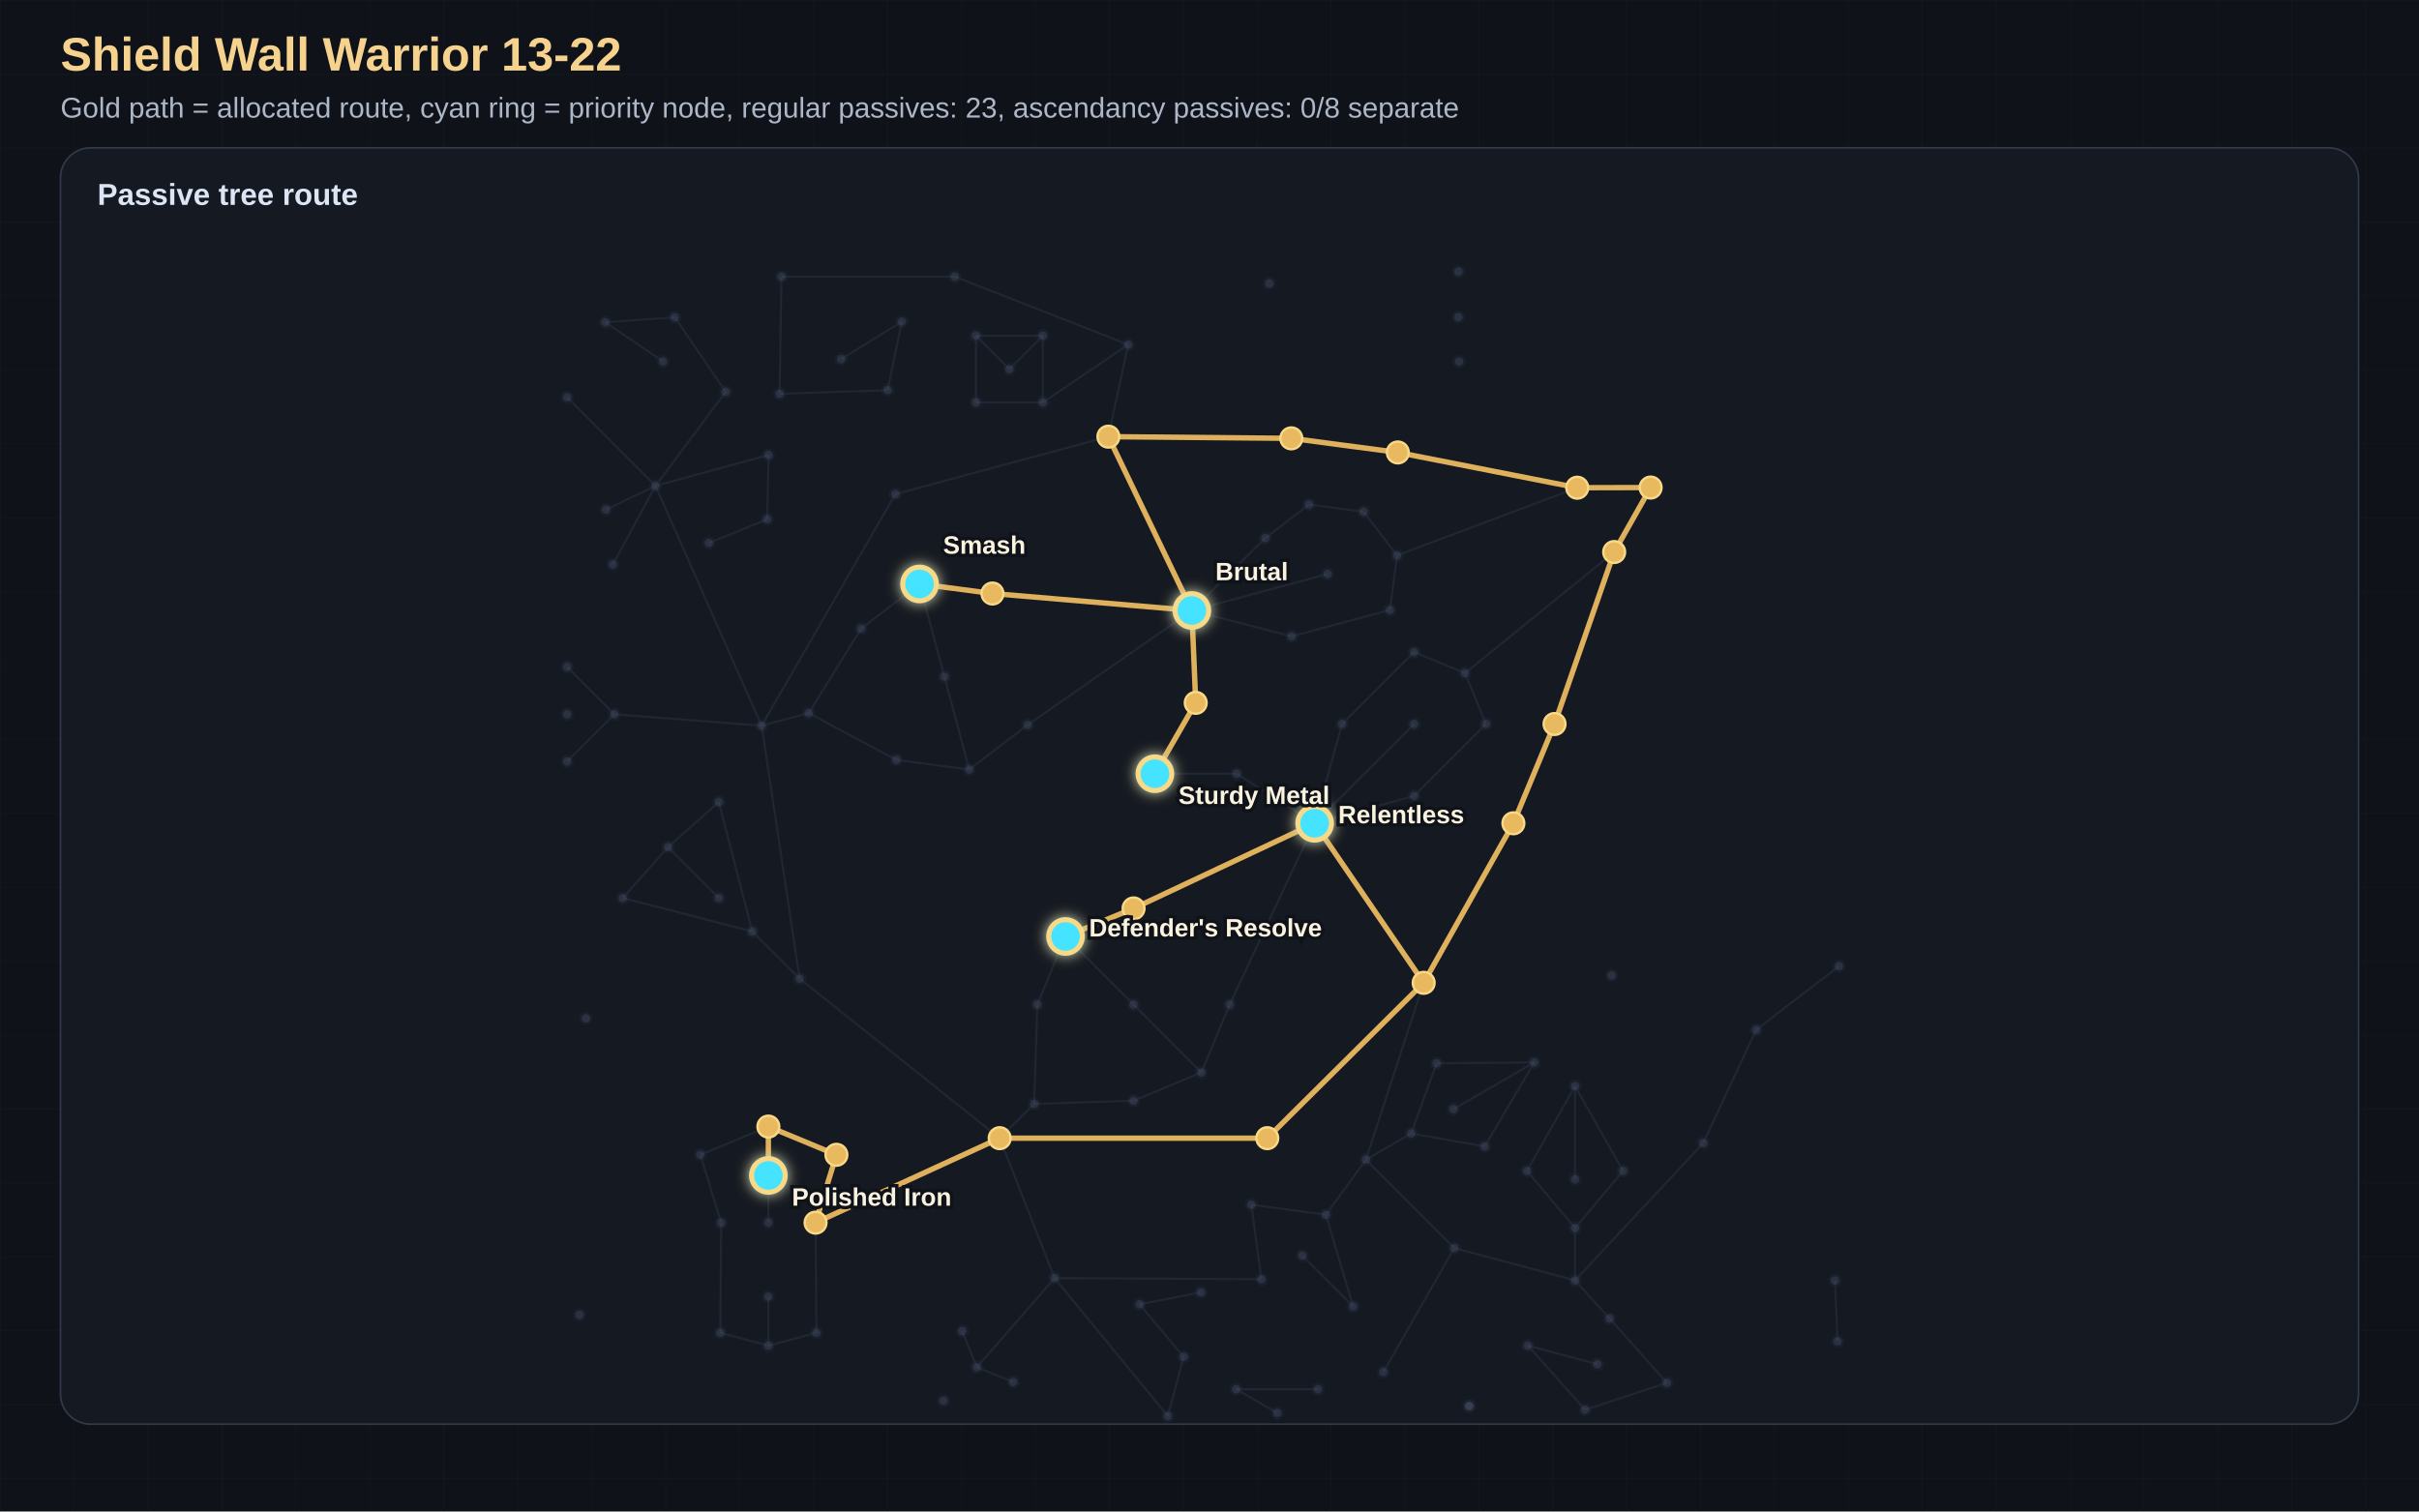
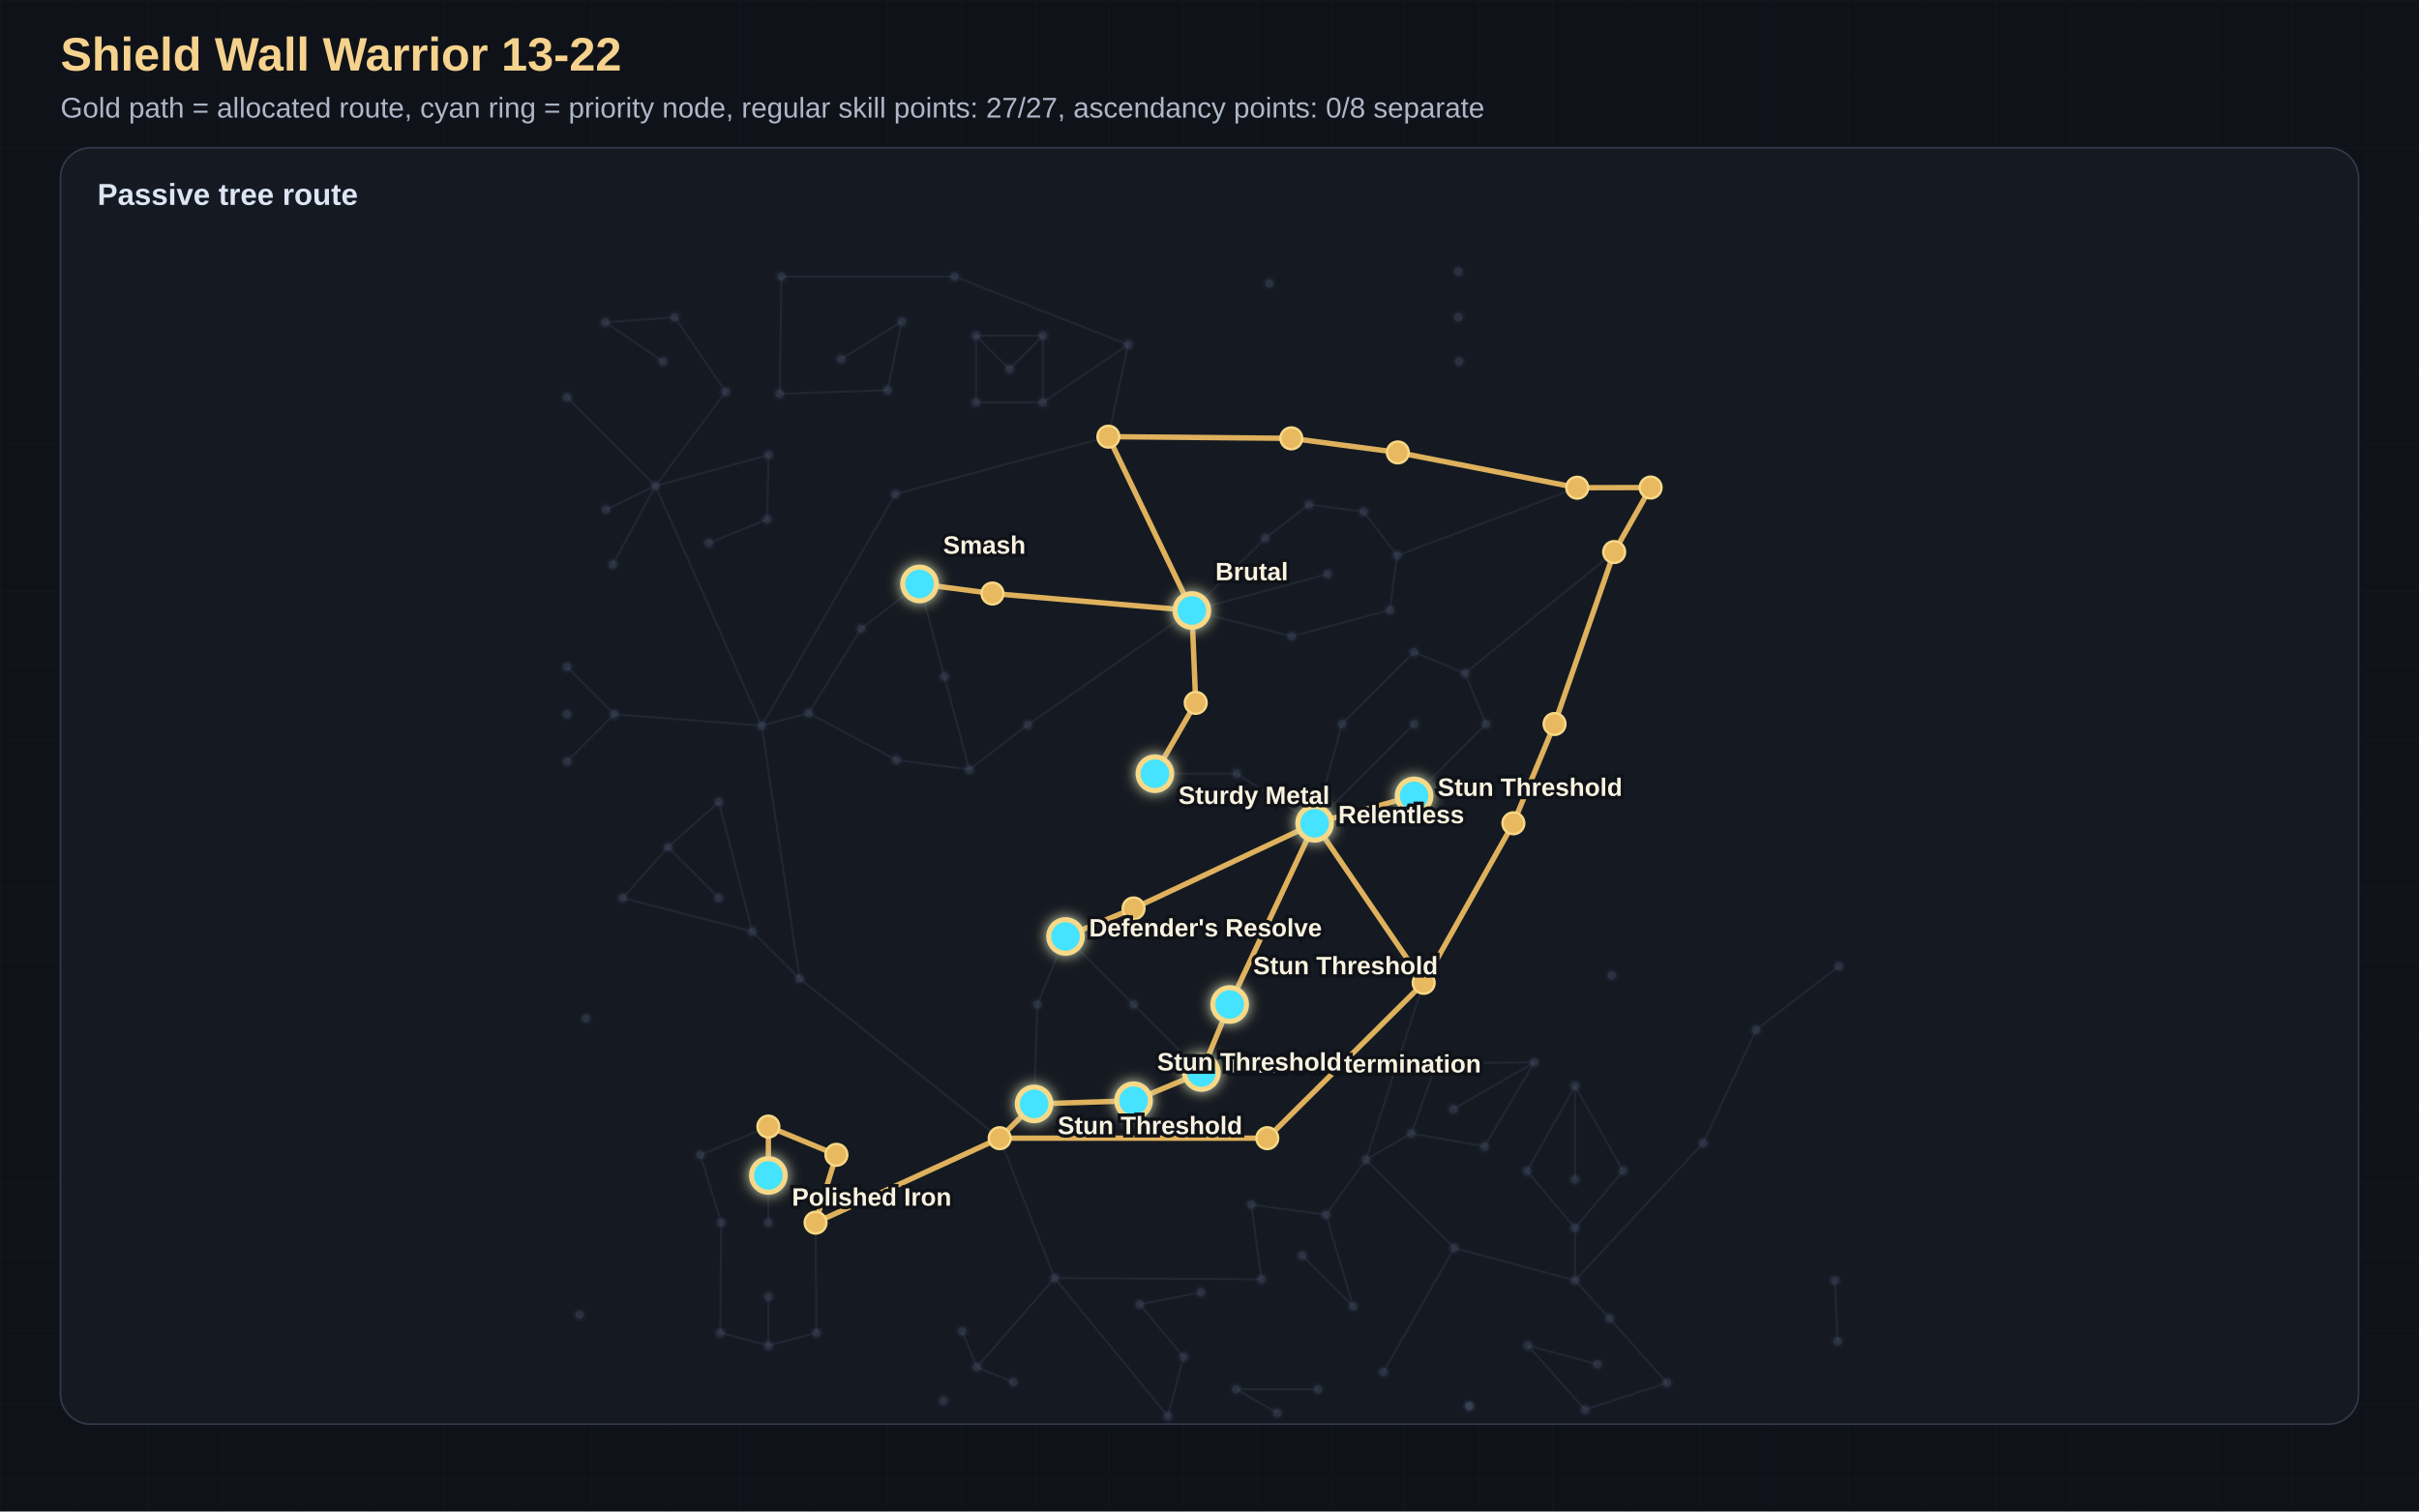
- <svg xmlns="http://www.w3.org/2000/svg" width="1440" height="900" viewBox="0 0 1440 900" role="img" aria-label="Shield Wall Warrior 13-22 selected passive tree nodes">
+ <svg xmlns="http://www.w3.org/2000/svg" width="1440" height="900" viewBox="0 0 1440 900" role="img" aria-label="Shield Wall Warrior 13-22 selected skill tree nodes">
  <defs>
    <pattern id="grid" width="44" height="44" patternUnits="userSpaceOnUse">
      <path d="M 44 0 L 0 0 0 44" fill="none" stroke="#263040" stroke-width="1" />
    </pattern>
    <filter id="glow" x="-80%" y="-80%" width="260%" height="260%">
      <feGaussianBlur stdDeviation="4" result="blur" />
      <feMerge>
        <feMergeNode in="blur" />
        <feMergeNode in="SourceGraphic" />
      </feMerge>
    </filter>
  </defs>
  <rect width="100%" height="100%" fill="#0f1218" />
  <rect x="0" y="0" width="100%" height="100%" fill="url(#grid)" opacity="0.16" />
  <text x="36" y="42" fill="#f5d28d" font-family="Segoe UI, Arial, sans-serif" font-size="28" font-weight="700">Shield Wall Warrior 13-22</text>
-   <text x="36" y="70" fill="#aeb7c8" font-family="Segoe UI, Arial, sans-serif" font-size="17">Gold path = allocated route, cyan ring = priority node, regular passives: 23, ascendancy passives: 0/8 separate</text>
+   <text x="36" y="70" fill="#aeb7c8" font-family="Segoe UI, Arial, sans-serif" font-size="17">Gold path = allocated route, cyan ring = priority node, regular skill points: 27/27, ascendancy points: 0/8 separate</text>
  <g>
    <clipPath id="pane-0">
      <rect x="36" y="140" width="1368" height="708" rx="14" />
    </clipPath>
    <rect x="36" y="88" width="1368" height="760" rx="18" fill="#151a22" stroke="#31394a" />
    <text x="58" y="122" fill="#dbe5f4" font-family="Segoe UI, Arial, sans-serif" font-size="18" font-weight="700">Passive tree route</text>
    <g clip-path="url(#pane-0)">
      <line x1="982.6" y1="290.3" x2="938.9" y2="290.4" stroke="#e9b95f" stroke-width="3.2" opacity="0.95" />
      <line x1="982.6" y1="290.3" x2="960.9" y2="328.7" stroke="#e9b95f" stroke-width="3.2" opacity="0.95" />
      <line x1="938.9" y1="290.4" x2="832.1" y2="269.4" stroke="#e9b95f" stroke-width="3.2" opacity="0.95" />
      <line x1="938.9" y1="290.4" x2="831.7" y2="330.7" stroke="#30394a" stroke-width="1.2" opacity="0.42" />
      <line x1="832.1" y1="269.4" x2="768.7" y2="261.0" stroke="#e9b95f" stroke-width="3.2" opacity="0.95" />
      <line x1="768.7" y1="261.0" x2="659.8" y2="260.0" stroke="#e9b95f" stroke-width="3.2" opacity="0.95" />
      <line x1="659.8" y1="260.0" x2="671.6" y2="205.2" stroke="#30394a" stroke-width="1.2" opacity="0.42" />
      <line x1="659.8" y1="260.0" x2="533.0" y2="294.2" stroke="#30394a" stroke-width="1.2" opacity="0.42" />
      <line x1="659.8" y1="260.0" x2="709.5" y2="363.5" stroke="#e9b95f" stroke-width="3.2" opacity="0.95" />
      <line x1="709.5" y1="363.5" x2="768.9" y2="378.9" stroke="#30394a" stroke-width="1.2" opacity="0.42" />
      <line x1="709.5" y1="363.5" x2="790.3" y2="341.8" stroke="#30394a" stroke-width="1.2" opacity="0.42" />
      <line x1="709.5" y1="363.5" x2="711.8" y2="418.5" stroke="#e9b95f" stroke-width="3.2" opacity="0.95" />
      <line x1="709.5" y1="363.5" x2="611.8" y2="431.6" stroke="#30394a" stroke-width="1.2" opacity="0.42" />
      <line x1="709.5" y1="363.5" x2="590.8" y2="353.4" stroke="#e9b95f" stroke-width="3.2" opacity="0.95" />
      <line x1="709.5" y1="363.5" x2="753.2" y2="320.4" stroke="#30394a" stroke-width="1.2" opacity="0.42" />
      <line x1="960.9" y1="328.7" x2="925.4" y2="431.1" stroke="#e9b95f" stroke-width="3.2" opacity="0.95" />
      <line x1="960.9" y1="328.7" x2="872.1" y2="400.8" stroke="#30394a" stroke-width="1.2" opacity="0.42" />
      <line x1="925.4" y1="431.1" x2="900.9" y2="490.2" stroke="#e9b95f" stroke-width="3.2" opacity="0.95" />
      <line x1="900.9" y1="490.2" x2="847.5" y2="585.2" stroke="#e9b95f" stroke-width="3.2" opacity="0.95" />
      <line x1="847.5" y1="585.2" x2="754.4" y2="677.7" stroke="#e9b95f" stroke-width="3.2" opacity="0.95" />
      <line x1="847.5" y1="585.2" x2="782.6" y2="490.2" stroke="#e9b95f" stroke-width="3.2" opacity="0.95" />
      <line x1="847.5" y1="585.2" x2="813.1" y2="690.5" stroke="#30394a" stroke-width="1.2" opacity="0.42" />
      <line x1="782.6" y1="490.2" x2="798.9" y2="431.1" stroke="#30394a" stroke-width="1.2" opacity="0.42" />
      <line x1="782.6" y1="490.2" x2="674.8" y2="540.9" stroke="#e9b95f" stroke-width="3.2" opacity="0.95" />
      <line x1="782.6" y1="490.2" x2="841.8" y2="431.1" stroke="#30394a" stroke-width="1.2" opacity="0.42" />
-       <line x1="782.6" y1="490.2" x2="732.0" y2="598.1" stroke="#30394a" stroke-width="1.2" opacity="0.42" />
+       <line x1="782.6" y1="490.2" x2="732.0" y2="598.1" stroke="#e9b95f" stroke-width="3.2" opacity="0.95" />
      <line x1="782.6" y1="490.2" x2="736.2" y2="460.7" stroke="#30394a" stroke-width="1.2" opacity="0.42" />
-       <line x1="782.6" y1="490.2" x2="841.8" y2="473.9" stroke="#30394a" stroke-width="1.2" opacity="0.42" />
+       <line x1="782.6" y1="490.2" x2="841.8" y2="473.9" stroke="#e9b95f" stroke-width="3.2" opacity="0.95" />
      <line x1="711.8" y1="418.5" x2="687.5" y2="460.7" stroke="#e9b95f" stroke-width="3.2" opacity="0.95" />
      <line x1="687.5" y1="460.7" x2="736.2" y2="460.7" stroke="#30394a" stroke-width="1.2" opacity="0.42" />
      <line x1="590.8" y1="353.4" x2="547.4" y2="347.7" stroke="#e9b95f" stroke-width="3.2" opacity="0.95" />
      <line x1="547.4" y1="347.7" x2="562.2" y2="402.9" stroke="#30394a" stroke-width="1.2" opacity="0.42" />
      <line x1="547.4" y1="347.7" x2="512.6" y2="374.3" stroke="#30394a" stroke-width="1.2" opacity="0.42" />
      <line x1="674.8" y1="540.9" x2="634.3" y2="557.6" stroke="#e9b95f" stroke-width="3.2" opacity="0.95" />
      <line x1="634.3" y1="557.6" x2="617.5" y2="598.1" stroke="#30394a" stroke-width="1.2" opacity="0.42" />
      <line x1="634.3" y1="557.6" x2="674.8" y2="598.1" stroke="#30394a" stroke-width="1.2" opacity="0.42" />
      <line x1="754.4" y1="677.7" x2="595.1" y2="677.7" stroke="#e9b95f" stroke-width="3.2" opacity="0.95" />
      <line x1="595.1" y1="677.7" x2="485.5" y2="728.0" stroke="#e9b95f" stroke-width="3.2" opacity="0.95" />
      <line x1="595.1" y1="677.7" x2="476.0" y2="582.7" stroke="#30394a" stroke-width="1.2" opacity="0.42" />
-       <line x1="595.1" y1="677.7" x2="615.6" y2="657.3" stroke="#30394a" stroke-width="1.2" opacity="0.42" />
+       <line x1="595.1" y1="677.7" x2="615.6" y2="657.3" stroke="#e9b95f" stroke-width="3.2" opacity="0.95" />
      <line x1="595.1" y1="677.7" x2="627.8" y2="761.0" stroke="#30394a" stroke-width="1.2" opacity="0.42" />
      <line x1="485.5" y1="728.0" x2="497.9" y2="687.6" stroke="#e9b95f" stroke-width="3.2" opacity="0.95" />
      <line x1="485.5" y1="728.0" x2="486.0" y2="793.6" stroke="#30394a" stroke-width="1.2" opacity="0.42" />
      <line x1="497.9" y1="687.6" x2="457.4" y2="670.8" stroke="#e9b95f" stroke-width="3.2" opacity="0.95" />
      <line x1="457.4" y1="670.8" x2="416.9" y2="687.6" stroke="#30394a" stroke-width="1.2" opacity="0.42" />
      <line x1="457.4" y1="670.8" x2="457.4" y2="699.9" stroke="#e9b95f" stroke-width="3.2" opacity="0.95" />
      <line x1="457.4" y1="699.9" x2="457.4" y2="728.0" stroke="#30394a" stroke-width="1.2" opacity="0.42" />
+       <line x1="732.0" y1="598.1" x2="715.2" y2="638.6" stroke="#e9b95f" stroke-width="3.2" opacity="0.95" />
+       <line x1="715.2" y1="638.6" x2="674.8" y2="655.4" stroke="#e9b95f" stroke-width="3.2" opacity="0.95" />
+       <line x1="715.2" y1="638.6" x2="674.8" y2="598.1" stroke="#30394a" stroke-width="1.2" opacity="0.42" />
+       <line x1="615.6" y1="657.3" x2="617.5" y2="598.1" stroke="#30394a" stroke-width="1.2" opacity="0.42" />
+       <line x1="615.6" y1="657.3" x2="674.8" y2="655.4" stroke="#e9b95f" stroke-width="3.2" opacity="0.95" />
+       <line x1="841.8" y1="473.9" x2="884.6" y2="431.1" stroke="#30394a" stroke-width="1.2" opacity="0.42" />
      <line x1="872.1" y1="400.8" x2="884.6" y2="431.1" stroke="#30394a" stroke-width="1.2" opacity="0.42" />
      <line x1="872.1" y1="400.8" x2="841.8" y2="388.3" stroke="#30394a" stroke-width="1.2" opacity="0.42" />
      <line x1="429.3" y1="728.0" x2="416.9" y2="687.6" stroke="#30394a" stroke-width="1.2" opacity="0.42" />
      <line x1="429.3" y1="728.0" x2="428.8" y2="793.6" stroke="#30394a" stroke-width="1.2" opacity="0.42" />
      <line x1="841.8" y1="388.3" x2="798.9" y2="431.1" stroke="#30394a" stroke-width="1.2" opacity="0.42" />
      <line x1="581.5" y1="814.1" x2="603.1" y2="822.9" stroke="#30394a" stroke-width="1.2" opacity="0.42" />
      <line x1="581.5" y1="814.1" x2="627.8" y2="761.0" stroke="#30394a" stroke-width="1.2" opacity="0.42" />
      <line x1="581.5" y1="814.1" x2="572.8" y2="792.6" stroke="#30394a" stroke-width="1.2" opacity="0.42" />
      <line x1="750.9" y1="761.7" x2="744.9" y2="717.3" stroke="#30394a" stroke-width="1.2" opacity="0.42" />
      <line x1="750.9" y1="761.7" x2="627.8" y2="761.0" stroke="#30394a" stroke-width="1.2" opacity="0.42" />
      <line x1="671.6" y1="205.2" x2="568.3" y2="164.7" stroke="#30394a" stroke-width="1.2" opacity="0.42" />
      <line x1="671.6" y1="205.2" x2="620.8" y2="239.6" stroke="#30394a" stroke-width="1.2" opacity="0.42" />
      <line x1="768.9" y1="378.9" x2="827.4" y2="363.2" stroke="#30394a" stroke-width="1.2" opacity="0.42" />
      <line x1="360.8" y1="303.4" x2="390.2" y2="289.3" stroke="#30394a" stroke-width="1.2" opacity="0.42" />
      <line x1="456.7" y1="309.2" x2="422.0" y2="323.3" stroke="#30394a" stroke-width="1.2" opacity="0.42" />
      <line x1="456.7" y1="309.2" x2="457.5" y2="270.9" stroke="#30394a" stroke-width="1.2" opacity="0.42" />
      <line x1="695.2" y1="843.2" x2="627.8" y2="761.0" stroke="#30394a" stroke-width="1.2" opacity="0.42" />
      <line x1="695.2" y1="843.2" x2="704.6" y2="807.9" stroke="#30394a" stroke-width="1.2" opacity="0.42" />
      <line x1="735.9" y1="827.2" x2="760.3" y2="841.3" stroke="#30394a" stroke-width="1.2" opacity="0.42" />
      <line x1="735.9" y1="827.2" x2="784.6" y2="827.2" stroke="#30394a" stroke-width="1.2" opacity="0.42" />
      <line x1="364.8" y1="336.1" x2="390.2" y2="289.3" stroke="#30394a" stroke-width="1.2" opacity="0.42" />
      <line x1="813.1" y1="690.5" x2="865.7" y2="743.1" stroke="#30394a" stroke-width="1.2" opacity="0.42" />
      <line x1="813.1" y1="690.5" x2="840.1" y2="674.9" stroke="#30394a" stroke-width="1.2" opacity="0.42" />
      <line x1="813.1" y1="690.5" x2="789.3" y2="723.3" stroke="#30394a" stroke-width="1.2" opacity="0.42" />
      <line x1="476.0" y1="582.7" x2="453.4" y2="432.1" stroke="#30394a" stroke-width="1.2" opacity="0.42" />
      <line x1="476.0" y1="582.7" x2="447.8" y2="554.6" stroke="#30394a" stroke-width="1.2" opacity="0.42" />
      <line x1="457.4" y1="772.1" x2="457.4" y2="801.2" stroke="#30394a" stroke-width="1.2" opacity="0.42" />
      <line x1="913.3" y1="632.6" x2="855.2" y2="633.1" stroke="#30394a" stroke-width="1.2" opacity="0.42" />
      <line x1="913.3" y1="632.6" x2="883.8" y2="682.6" stroke="#30394a" stroke-width="1.2" opacity="0.42" />
      <line x1="913.3" y1="632.6" x2="865.2" y2="660.4" stroke="#30394a" stroke-width="1.2" opacity="0.42" />
      <line x1="337.6" y1="236.6" x2="390.2" y2="289.3" stroke="#30394a" stroke-width="1.2" opacity="0.42" />
-       <line x1="732.0" y1="598.1" x2="715.2" y2="638.6" stroke="#30394a" stroke-width="1.2" opacity="0.42" />
      <line x1="512.6" y1="374.3" x2="481.4" y2="424.6" stroke="#30394a" stroke-width="1.2" opacity="0.42" />
      <line x1="855.2" y1="633.1" x2="840.1" y2="674.9" stroke="#30394a" stroke-width="1.2" opacity="0.42" />
      <line x1="533.6" y1="452.5" x2="481.4" y2="424.6" stroke="#30394a" stroke-width="1.2" opacity="0.42" />
      <line x1="533.6" y1="452.5" x2="577.0" y2="458.2" stroke="#30394a" stroke-width="1.2" opacity="0.42" />
      <line x1="428.8" y1="793.6" x2="457.4" y2="801.2" stroke="#30394a" stroke-width="1.2" opacity="0.42" />
      <line x1="533.0" y1="294.2" x2="453.4" y2="432.1" stroke="#30394a" stroke-width="1.2" opacity="0.42" />
      <line x1="937.6" y1="731.2" x2="909.0" y2="697.2" stroke="#30394a" stroke-width="1.2" opacity="0.42" />
      <line x1="937.6" y1="731.2" x2="966.2" y2="697.2" stroke="#30394a" stroke-width="1.2" opacity="0.42" />
      <line x1="937.6" y1="731.2" x2="937.6" y2="762.4" stroke="#30394a" stroke-width="1.2" opacity="0.42" />
      <line x1="865.7" y1="743.1" x2="937.6" y2="762.4" stroke="#30394a" stroke-width="1.2" opacity="0.42" />
      <line x1="865.7" y1="743.1" x2="823.5" y2="816.9" stroke="#30394a" stroke-width="1.2" opacity="0.42" />
      <line x1="457.5" y1="270.9" x2="390.2" y2="289.3" stroke="#30394a" stroke-width="1.2" opacity="0.42" />
      <line x1="500.7" y1="213.9" x2="536.8" y2="191.5" stroke="#30394a" stroke-width="1.2" opacity="0.42" />
      <line x1="937.6" y1="702.2" x2="937.6" y2="646.7" stroke="#30394a" stroke-width="1.2" opacity="0.42" />
      <line x1="453.4" y1="432.1" x2="390.2" y2="289.3" stroke="#30394a" stroke-width="1.2" opacity="0.42" />
      <line x1="453.4" y1="432.1" x2="365.7" y2="425.3" stroke="#30394a" stroke-width="1.2" opacity="0.42" />
      <line x1="453.4" y1="432.1" x2="481.4" y2="424.6" stroke="#30394a" stroke-width="1.2" opacity="0.42" />
      <line x1="883.8" y1="682.6" x2="840.1" y2="674.9" stroke="#30394a" stroke-width="1.2" opacity="0.42" />
      <line x1="1013.9" y1="680.6" x2="937.6" y2="762.4" stroke="#30394a" stroke-width="1.2" opacity="0.42" />
      <line x1="1013.9" y1="680.6" x2="1045.4" y2="613.2" stroke="#30394a" stroke-width="1.2" opacity="0.42" />
      <line x1="958.2" y1="785.1" x2="992.3" y2="823.4" stroke="#30394a" stroke-width="1.2" opacity="0.42" />
      <line x1="958.2" y1="785.1" x2="937.6" y2="762.4" stroke="#30394a" stroke-width="1.2" opacity="0.42" />
      <line x1="678.4" y1="776.6" x2="714.9" y2="769.5" stroke="#30394a" stroke-width="1.2" opacity="0.42" />
      <line x1="678.4" y1="776.6" x2="704.6" y2="807.9" stroke="#30394a" stroke-width="1.2" opacity="0.42" />
      <line x1="370.7" y1="534.7" x2="397.7" y2="504.4" stroke="#30394a" stroke-width="1.2" opacity="0.42" />
      <line x1="370.7" y1="534.7" x2="447.8" y2="554.6" stroke="#30394a" stroke-width="1.2" opacity="0.42" />
      <line x1="562.2" y1="402.9" x2="577.0" y2="458.2" stroke="#30394a" stroke-width="1.2" opacity="0.42" />
      <line x1="432.0" y1="233.3" x2="401.7" y2="188.9" stroke="#30394a" stroke-width="1.2" opacity="0.42" />
      <line x1="432.0" y1="233.3" x2="390.2" y2="289.3" stroke="#30394a" stroke-width="1.2" opacity="0.42" />
      <line x1="427.9" y1="477.5" x2="447.8" y2="554.6" stroke="#30394a" stroke-width="1.2" opacity="0.42" />
      <line x1="427.9" y1="477.5" x2="397.7" y2="504.4" stroke="#30394a" stroke-width="1.2" opacity="0.42" />
      <line x1="581.0" y1="199.9" x2="620.8" y2="199.9" stroke="#30394a" stroke-width="1.2" opacity="0.42" />
      <line x1="581.0" y1="199.9" x2="600.9" y2="219.8" stroke="#30394a" stroke-width="1.2" opacity="0.42" />
      <line x1="581.0" y1="199.9" x2="581.0" y2="239.6" stroke="#30394a" stroke-width="1.2" opacity="0.42" />
      <line x1="811.7" y1="304.7" x2="779.2" y2="300.4" stroke="#30394a" stroke-width="1.2" opacity="0.42" />
      <line x1="811.7" y1="304.7" x2="831.7" y2="330.7" stroke="#30394a" stroke-width="1.2" opacity="0.42" />
      <line x1="775.2" y1="747.6" x2="805.5" y2="777.9" stroke="#30394a" stroke-width="1.2" opacity="0.42" />
      <line x1="397.7" y1="504.4" x2="427.9" y2="534.7" stroke="#30394a" stroke-width="1.2" opacity="0.42" />
      <line x1="568.3" y1="164.7" x2="465.2" y2="164.7" stroke="#30394a" stroke-width="1.2" opacity="0.42" />
      <line x1="536.8" y1="191.5" x2="528.4" y2="232.3" stroke="#30394a" stroke-width="1.2" opacity="0.42" />
      <line x1="401.7" y1="188.9" x2="360.3" y2="191.9" stroke="#30394a" stroke-width="1.2" opacity="0.42" />
      <line x1="943.6" y1="839.4" x2="909.5" y2="801.2" stroke="#30394a" stroke-width="1.2" opacity="0.42" />
      <line x1="943.6" y1="839.4" x2="992.3" y2="823.4" stroke="#30394a" stroke-width="1.2" opacity="0.42" />
-       <line x1="884.6" y1="431.1" x2="841.8" y2="473.9" stroke="#30394a" stroke-width="1.2" opacity="0.42" />
      <line x1="528.4" y1="232.3" x2="464.1" y2="234.5" stroke="#30394a" stroke-width="1.2" opacity="0.42" />
      <line x1="581.0" y1="239.6" x2="620.8" y2="239.6" stroke="#30394a" stroke-width="1.2" opacity="0.42" />
      <line x1="909.0" y1="697.2" x2="937.6" y2="646.7" stroke="#30394a" stroke-width="1.2" opacity="0.42" />
-       <line x1="617.5" y1="598.1" x2="615.6" y2="657.3" stroke="#30394a" stroke-width="1.2" opacity="0.42" />
      <line x1="827.4" y1="363.2" x2="831.7" y2="330.7" stroke="#30394a" stroke-width="1.2" opacity="0.42" />
      <line x1="620.8" y1="199.9" x2="620.8" y2="239.6" stroke="#30394a" stroke-width="1.2" opacity="0.42" />
      <line x1="620.8" y1="199.9" x2="600.9" y2="219.8" stroke="#30394a" stroke-width="1.2" opacity="0.42" />
      <line x1="486.0" y1="793.6" x2="457.4" y2="801.2" stroke="#30394a" stroke-width="1.2" opacity="0.42" />
      <line x1="1094.7" y1="575.3" x2="1045.4" y2="613.2" stroke="#30394a" stroke-width="1.2" opacity="0.42" />
      <line x1="360.3" y1="191.9" x2="394.7" y2="215.2" stroke="#30394a" stroke-width="1.2" opacity="0.42" />
      <line x1="753.2" y1="320.4" x2="779.2" y2="300.4" stroke="#30394a" stroke-width="1.2" opacity="0.42" />
      <line x1="1092.3" y1="762.4" x2="1093.9" y2="798.6" stroke="#30394a" stroke-width="1.2" opacity="0.42" />
      <line x1="337.6" y1="397.1" x2="365.7" y2="425.3" stroke="#30394a" stroke-width="1.2" opacity="0.42" />
      <line x1="937.6" y1="646.7" x2="966.2" y2="697.2" stroke="#30394a" stroke-width="1.2" opacity="0.42" />
      <line x1="805.5" y1="777.9" x2="789.3" y2="723.3" stroke="#30394a" stroke-width="1.2" opacity="0.42" />
      <line x1="465.2" y1="164.7" x2="464.1" y2="234.5" stroke="#30394a" stroke-width="1.2" opacity="0.42" />
-       <line x1="674.8" y1="598.1" x2="715.2" y2="638.6" stroke="#30394a" stroke-width="1.2" opacity="0.42" />
      <line x1="365.7" y1="425.3" x2="337.6" y2="453.4" stroke="#30394a" stroke-width="1.2" opacity="0.42" />
      <line x1="744.9" y1="717.3" x2="789.3" y2="723.3" stroke="#30394a" stroke-width="1.2" opacity="0.42" />
-       <line x1="615.6" y1="657.3" x2="674.8" y2="655.4" stroke="#30394a" stroke-width="1.2" opacity="0.42" />
      <line x1="611.8" y1="431.6" x2="577.0" y2="458.2" stroke="#30394a" stroke-width="1.2" opacity="0.42" />
      <line x1="909.5" y1="801.2" x2="950.9" y2="812.3" stroke="#30394a" stroke-width="1.2" opacity="0.42" />
      <line x1="874.6" y1="837.2" x2="874.6" y2="837.2" stroke="#30394a" stroke-width="1.2" opacity="0.42" />
-       <line x1="715.2" y1="638.6" x2="674.8" y2="655.4" stroke="#30394a" stroke-width="1.2" opacity="0.42" />
      <circle cx="982.6" cy="290.3" r="6.5" fill="#e9b95f" stroke="#f8d987" stroke-width="1.4" opacity="1" />
      <circle cx="938.9" cy="290.4" r="6.5" fill="#e9b95f" stroke="#f8d987" stroke-width="1.4" opacity="1" />
      <circle cx="832.1" cy="269.4" r="6.5" fill="#e9b95f" stroke="#f8d987" stroke-width="1.4" opacity="1" />
      <circle cx="768.7" cy="261.0" r="6.5" fill="#e9b95f" stroke="#f8d987" stroke-width="1.4" opacity="1" />
      <circle cx="659.8" cy="260.0" r="6.5" fill="#e9b95f" stroke="#f8d987" stroke-width="1.4" opacity="1" />
      <circle cx="709.5" cy="363.5" r="10" fill="#45e3ff" stroke="#f8d987" stroke-width="3" opacity="1" filter="url(#glow)" />
      <circle cx="960.9" cy="328.7" r="6.5" fill="#e9b95f" stroke="#f8d987" stroke-width="1.4" opacity="1" />
      <circle cx="925.4" cy="431.1" r="6.5" fill="#e9b95f" stroke="#f8d987" stroke-width="1.4" opacity="1" />
      <circle cx="900.9" cy="490.2" r="6.5" fill="#e9b95f" stroke="#f8d987" stroke-width="1.4" opacity="1" />
      <circle cx="847.5" cy="585.2" r="6.5" fill="#e9b95f" stroke="#f8d987" stroke-width="1.4" opacity="1" />
      <circle cx="782.6" cy="490.2" r="10" fill="#45e3ff" stroke="#f8d987" stroke-width="3" opacity="1" filter="url(#glow)" />
      <circle cx="711.8" cy="418.5" r="6.5" fill="#e9b95f" stroke="#f8d987" stroke-width="1.4" opacity="1" />
      <circle cx="687.5" cy="460.7" r="10" fill="#45e3ff" stroke="#f8d987" stroke-width="3" opacity="1" filter="url(#glow)" />
      <circle cx="590.8" cy="353.4" r="6.5" fill="#e9b95f" stroke="#f8d987" stroke-width="1.4" opacity="1" />
      <circle cx="547.4" cy="347.7" r="10" fill="#45e3ff" stroke="#f8d987" stroke-width="3" opacity="1" filter="url(#glow)" />
      <circle cx="674.8" cy="540.9" r="6.5" fill="#e9b95f" stroke="#f8d987" stroke-width="1.4" opacity="1" />
      <circle cx="634.3" cy="557.6" r="10" fill="#45e3ff" stroke="#f8d987" stroke-width="3" opacity="1" filter="url(#glow)" />
      <circle cx="754.4" cy="677.7" r="6.5" fill="#e9b95f" stroke="#f8d987" stroke-width="1.4" opacity="1" />
      <circle cx="595.1" cy="677.7" r="6.5" fill="#e9b95f" stroke="#f8d987" stroke-width="1.4" opacity="1" />
      <circle cx="485.5" cy="728.0" r="6.5" fill="#e9b95f" stroke="#f8d987" stroke-width="1.4" opacity="1" />
      <circle cx="497.9" cy="687.6" r="6.5" fill="#e9b95f" stroke="#f8d987" stroke-width="1.4" opacity="1" />
      <circle cx="457.4" cy="670.8" r="6.5" fill="#e9b95f" stroke="#f8d987" stroke-width="1.4" opacity="1" />
      <circle cx="457.4" cy="699.9" r="10" fill="#45e3ff" stroke="#f8d987" stroke-width="3" opacity="1" filter="url(#glow)" />
+       <circle cx="732.0" cy="598.1" r="10" fill="#45e3ff" stroke="#f8d987" stroke-width="3" opacity="1" filter="url(#glow)" />
+       <circle cx="715.2" cy="638.6" r="10" fill="#45e3ff" stroke="#f8d987" stroke-width="3" opacity="1" filter="url(#glow)" />
+       <circle cx="615.6" cy="657.3" r="10" fill="#45e3ff" stroke="#f8d987" stroke-width="3" opacity="1" filter="url(#glow)" />
+       <circle cx="674.8" cy="655.4" r="10" fill="#45e3ff" stroke="#f8d987" stroke-width="3" opacity="1" filter="url(#glow)" />
+       <circle cx="841.8" cy="473.9" r="10" fill="#45e3ff" stroke="#f8d987" stroke-width="3" opacity="1" filter="url(#glow)" />
      <circle cx="345.0" cy="782.9" r="3.2" fill="#485269" stroke="#202838" stroke-width="1.4" opacity="0.42" />
      <circle cx="872.1" cy="400.8" r="3.2" fill="#485269" stroke="#202838" stroke-width="1.4" opacity="0.42" />
      <circle cx="429.3" cy="728.0" r="3.2" fill="#485269" stroke="#202838" stroke-width="1.4" opacity="0.42" />
      <circle cx="841.8" cy="388.3" r="3.2" fill="#485269" stroke="#202838" stroke-width="1.4" opacity="0.42" />
      <circle cx="581.5" cy="814.1" r="3.2" fill="#485269" stroke="#202838" stroke-width="1.4" opacity="0.42" />
      <circle cx="750.9" cy="761.7" r="3.2" fill="#485269" stroke="#202838" stroke-width="1.4" opacity="0.42" />
      <circle cx="671.6" cy="205.2" r="3.2" fill="#485269" stroke="#202838" stroke-width="1.4" opacity="0.42" />
      <circle cx="768.9" cy="378.9" r="3.2" fill="#485269" stroke="#202838" stroke-width="1.4" opacity="0.42" />
      <circle cx="360.8" cy="303.4" r="3.2" fill="#485269" stroke="#202838" stroke-width="1.4" opacity="0.42" />
      <circle cx="456.7" cy="309.2" r="3.2" fill="#485269" stroke="#202838" stroke-width="1.4" opacity="0.42" />
      <circle cx="348.8" cy="606.4" r="3.2" fill="#485269" stroke="#202838" stroke-width="1.4" opacity="0.42" />
      <circle cx="695.2" cy="843.2" r="3.2" fill="#485269" stroke="#202838" stroke-width="1.4" opacity="0.42" />
      <circle cx="790.3" cy="341.8" r="3.2" fill="#485269" stroke="#202838" stroke-width="1.4" opacity="0.42" />
      <circle cx="735.9" cy="827.2" r="3.2" fill="#485269" stroke="#202838" stroke-width="1.4" opacity="0.42" />
      <circle cx="364.8" cy="336.1" r="3.2" fill="#485269" stroke="#202838" stroke-width="1.4" opacity="0.42" />
      <circle cx="813.1" cy="690.5" r="3.2" fill="#485269" stroke="#202838" stroke-width="1.4" opacity="0.42" />
      <circle cx="476.0" cy="582.7" r="3.2" fill="#485269" stroke="#202838" stroke-width="1.4" opacity="0.42" />
      <circle cx="457.4" cy="772.1" r="3.2" fill="#485269" stroke="#202838" stroke-width="1.4" opacity="0.42" />
      <circle cx="913.3" cy="632.6" r="3.2" fill="#485269" stroke="#202838" stroke-width="1.4" opacity="0.42" />
      <circle cx="337.6" cy="236.6" r="3.2" fill="#485269" stroke="#202838" stroke-width="1.4" opacity="0.42" />
-       <circle cx="732.0" cy="598.1" r="3.2" fill="#485269" stroke="#202838" stroke-width="1.4" opacity="0.42" />
      <circle cx="512.6" cy="374.3" r="3.2" fill="#485269" stroke="#202838" stroke-width="1.4" opacity="0.42" />
      <circle cx="855.2" cy="633.1" r="3.2" fill="#485269" stroke="#202838" stroke-width="1.4" opacity="0.42" />
      <circle cx="533.6" cy="452.5" r="3.2" fill="#485269" stroke="#202838" stroke-width="1.4" opacity="0.42" />
      <circle cx="428.8" cy="793.6" r="3.2" fill="#485269" stroke="#202838" stroke-width="1.4" opacity="0.42" />
      <circle cx="533.0" cy="294.2" r="3.2" fill="#485269" stroke="#202838" stroke-width="1.4" opacity="0.42" />
      <circle cx="868.2" cy="161.7" r="3.2" fill="#485269" stroke="#202838" stroke-width="1.4" opacity="0.42" />
      <circle cx="937.6" cy="731.2" r="3.2" fill="#485269" stroke="#202838" stroke-width="1.4" opacity="0.42" />
      <circle cx="865.7" cy="743.1" r="3.2" fill="#485269" stroke="#202838" stroke-width="1.4" opacity="0.42" />
      <circle cx="868.2" cy="188.9" r="3.2" fill="#485269" stroke="#202838" stroke-width="1.4" opacity="0.42" />
      <circle cx="457.5" cy="270.9" r="3.2" fill="#485269" stroke="#202838" stroke-width="1.4" opacity="0.42" />
      <circle cx="500.7" cy="213.9" r="3.2" fill="#485269" stroke="#202838" stroke-width="1.4" opacity="0.42" />
      <circle cx="937.6" cy="702.2" r="3.2" fill="#485269" stroke="#202838" stroke-width="1.4" opacity="0.42" />
      <circle cx="453.4" cy="432.1" r="3.2" fill="#485269" stroke="#202838" stroke-width="1.4" opacity="0.42" />
      <circle cx="883.8" cy="682.6" r="3.2" fill="#485269" stroke="#202838" stroke-width="1.4" opacity="0.42" />
      <circle cx="736.2" cy="460.7" r="3.2" fill="#485269" stroke="#202838" stroke-width="1.4" opacity="0.42" />
      <circle cx="1013.9" cy="680.6" r="3.2" fill="#485269" stroke="#202838" stroke-width="1.4" opacity="0.42" />
      <circle cx="958.2" cy="785.1" r="3.2" fill="#485269" stroke="#202838" stroke-width="1.4" opacity="0.42" />
      <circle cx="678.4" cy="776.6" r="3.2" fill="#485269" stroke="#202838" stroke-width="1.4" opacity="0.42" />
      <circle cx="370.7" cy="534.7" r="3.2" fill="#485269" stroke="#202838" stroke-width="1.4" opacity="0.42" />
      <circle cx="562.2" cy="402.9" r="3.2" fill="#485269" stroke="#202838" stroke-width="1.4" opacity="0.42" />
      <circle cx="432.0" cy="233.3" r="3.2" fill="#485269" stroke="#202838" stroke-width="1.4" opacity="0.42" />
      <circle cx="427.9" cy="477.5" r="3.2" fill="#485269" stroke="#202838" stroke-width="1.4" opacity="0.42" />
      <circle cx="581.0" cy="199.9" r="3.2" fill="#485269" stroke="#202838" stroke-width="1.4" opacity="0.42" />
      <circle cx="811.7" cy="304.7" r="3.2" fill="#485269" stroke="#202838" stroke-width="1.4" opacity="0.42" />
      <circle cx="775.2" cy="747.6" r="3.2" fill="#485269" stroke="#202838" stroke-width="1.4" opacity="0.42" />
      <circle cx="397.7" cy="504.4" r="3.2" fill="#485269" stroke="#202838" stroke-width="1.4" opacity="0.42" />
      <circle cx="865.2" cy="660.4" r="3.2" fill="#485269" stroke="#202838" stroke-width="1.4" opacity="0.42" />
      <circle cx="561.7" cy="834.0" r="3.2" fill="#485269" stroke="#202838" stroke-width="1.4" opacity="0.42" />
      <circle cx="568.3" cy="164.7" r="3.2" fill="#485269" stroke="#202838" stroke-width="1.4" opacity="0.42" />
      <circle cx="536.8" cy="191.5" r="3.2" fill="#485269" stroke="#202838" stroke-width="1.4" opacity="0.42" />
      <circle cx="401.7" cy="188.9" r="3.2" fill="#485269" stroke="#202838" stroke-width="1.4" opacity="0.42" />
      <circle cx="447.8" cy="554.6" r="3.2" fill="#485269" stroke="#202838" stroke-width="1.4" opacity="0.42" />
      <circle cx="943.6" cy="839.4" r="3.2" fill="#485269" stroke="#202838" stroke-width="1.4" opacity="0.42" />
      <circle cx="884.6" cy="431.1" r="3.2" fill="#485269" stroke="#202838" stroke-width="1.4" opacity="0.42" />
      <circle cx="528.4" cy="232.3" r="3.2" fill="#485269" stroke="#202838" stroke-width="1.4" opacity="0.42" />
      <circle cx="755.6" cy="168.8" r="3.2" fill="#485269" stroke="#202838" stroke-width="1.4" opacity="0.42" />
      <circle cx="603.1" cy="822.9" r="3.2" fill="#485269" stroke="#202838" stroke-width="1.4" opacity="0.42" />
      <circle cx="581.0" cy="239.6" r="3.2" fill="#485269" stroke="#202838" stroke-width="1.4" opacity="0.42" />
      <circle cx="909.0" cy="697.2" r="3.2" fill="#485269" stroke="#202838" stroke-width="1.4" opacity="0.42" />
      <circle cx="422.0" cy="323.3" r="3.2" fill="#485269" stroke="#202838" stroke-width="1.4" opacity="0.42" />
      <circle cx="617.5" cy="598.1" r="3.2" fill="#485269" stroke="#202838" stroke-width="1.4" opacity="0.42" />
      <circle cx="827.4" cy="363.2" r="3.2" fill="#485269" stroke="#202838" stroke-width="1.4" opacity="0.42" />
      <circle cx="620.8" cy="199.9" r="3.2" fill="#485269" stroke="#202838" stroke-width="1.4" opacity="0.42" />
      <circle cx="704.6" cy="807.9" r="3.2" fill="#485269" stroke="#202838" stroke-width="1.4" opacity="0.42" />
      <circle cx="486.0" cy="793.6" r="3.2" fill="#485269" stroke="#202838" stroke-width="1.4" opacity="0.42" />
      <circle cx="1094.7" cy="575.3" r="3.2" fill="#485269" stroke="#202838" stroke-width="1.4" opacity="0.42" />
      <circle cx="337.6" cy="425.3" r="3.2" fill="#485269" stroke="#202838" stroke-width="1.4" opacity="0.42" />
      <circle cx="360.3" cy="191.9" r="3.2" fill="#485269" stroke="#202838" stroke-width="1.4" opacity="0.42" />
      <circle cx="753.2" cy="320.4" r="3.2" fill="#485269" stroke="#202838" stroke-width="1.4" opacity="0.42" />
      <circle cx="1092.3" cy="762.4" r="3.2" fill="#485269" stroke="#202838" stroke-width="1.4" opacity="0.42" />
      <circle cx="1093.9" cy="798.6" r="3.2" fill="#485269" stroke="#202838" stroke-width="1.4" opacity="0.42" />
      <circle cx="760.3" cy="841.3" r="3.2" fill="#485269" stroke="#202838" stroke-width="1.4" opacity="0.42" />
      <circle cx="714.9" cy="769.5" r="3.2" fill="#485269" stroke="#202838" stroke-width="1.4" opacity="0.42" />
      <circle cx="337.6" cy="397.1" r="3.2" fill="#485269" stroke="#202838" stroke-width="1.4" opacity="0.42" />
      <circle cx="840.1" cy="674.9" r="3.2" fill="#485269" stroke="#202838" stroke-width="1.4" opacity="0.42" />
      <circle cx="937.6" cy="762.4" r="3.2" fill="#485269" stroke="#202838" stroke-width="1.4" opacity="0.42" />
      <circle cx="457.4" cy="801.2" r="3.2" fill="#485269" stroke="#202838" stroke-width="1.4" opacity="0.42" />
      <circle cx="831.7" cy="330.7" r="3.2" fill="#485269" stroke="#202838" stroke-width="1.4" opacity="0.42" />
      <circle cx="937.6" cy="646.7" r="3.2" fill="#485269" stroke="#202838" stroke-width="1.4" opacity="0.42" />
      <circle cx="805.5" cy="777.9" r="3.2" fill="#485269" stroke="#202838" stroke-width="1.4" opacity="0.42" />
      <circle cx="465.2" cy="164.7" r="3.2" fill="#485269" stroke="#202838" stroke-width="1.4" opacity="0.42" />
      <circle cx="992.3" cy="823.4" r="3.2" fill="#485269" stroke="#202838" stroke-width="1.4" opacity="0.42" />
      <circle cx="674.8" cy="598.1" r="3.2" fill="#485269" stroke="#202838" stroke-width="1.4" opacity="0.42" />
      <circle cx="572.8" cy="792.6" r="3.2" fill="#485269" stroke="#202838" stroke-width="1.4" opacity="0.42" />
      <circle cx="620.8" cy="239.6" r="3.2" fill="#485269" stroke="#202838" stroke-width="1.4" opacity="0.42" />
      <circle cx="365.7" cy="425.3" r="3.2" fill="#485269" stroke="#202838" stroke-width="1.4" opacity="0.42" />
      <circle cx="627.8" cy="761.0" r="3.2" fill="#485269" stroke="#202838" stroke-width="1.4" opacity="0.42" />
      <circle cx="457.4" cy="728.0" r="3.2" fill="#485269" stroke="#202838" stroke-width="1.4" opacity="0.42" />
      <circle cx="744.9" cy="717.3" r="3.2" fill="#485269" stroke="#202838" stroke-width="1.4" opacity="0.42" />
      <circle cx="600.9" cy="219.8" r="3.2" fill="#485269" stroke="#202838" stroke-width="1.4" opacity="0.42" />
-       <circle cx="615.6" cy="657.3" r="3.2" fill="#485269" stroke="#202838" stroke-width="1.4" opacity="0.42" />
      <circle cx="390.2" cy="289.3" r="3.2" fill="#485269" stroke="#202838" stroke-width="1.4" opacity="0.42" />
      <circle cx="611.8" cy="431.6" r="3.2" fill="#485269" stroke="#202838" stroke-width="1.4" opacity="0.42" />
      <circle cx="823.5" cy="816.9" r="3.2" fill="#485269" stroke="#202838" stroke-width="1.4" opacity="0.42" />
      <circle cx="909.5" cy="801.2" r="3.2" fill="#485269" stroke="#202838" stroke-width="1.4" opacity="0.42" />
      <circle cx="416.9" cy="687.6" r="3.2" fill="#485269" stroke="#202838" stroke-width="1.4" opacity="0.42" />
      <circle cx="784.6" cy="827.2" r="3.2" fill="#485269" stroke="#202838" stroke-width="1.4" opacity="0.42" />
      <circle cx="779.2" cy="300.4" r="3.2" fill="#485269" stroke="#202838" stroke-width="1.4" opacity="0.42" />
      <circle cx="789.3" cy="723.3" r="3.2" fill="#485269" stroke="#202838" stroke-width="1.4" opacity="0.42" />
      <circle cx="394.7" cy="215.2" r="3.2" fill="#485269" stroke="#202838" stroke-width="1.4" opacity="0.42" />
      <circle cx="874.6" cy="837.2" r="3.2" fill="#485269" stroke="#202838" stroke-width="1.4" opacity="0.42" />
      <circle cx="337.6" cy="453.4" r="3.2" fill="#485269" stroke="#202838" stroke-width="1.4" opacity="0.42" />
      <circle cx="959.4" cy="580.8" r="3.2" fill="#485269" stroke="#202838" stroke-width="1.4" opacity="0.42" />
      <circle cx="950.9" cy="812.3" r="3.2" fill="#485269" stroke="#202838" stroke-width="1.4" opacity="0.42" />
      <circle cx="874.6" cy="837.2" r="3.2" fill="#485269" stroke="#202838" stroke-width="1.4" opacity="0.42" />
      <circle cx="464.1" cy="234.5" r="3.2" fill="#485269" stroke="#202838" stroke-width="1.4" opacity="0.42" />
      <circle cx="577.0" cy="458.2" r="3.2" fill="#485269" stroke="#202838" stroke-width="1.4" opacity="0.42" />
      <circle cx="1045.4" cy="613.2" r="3.2" fill="#485269" stroke="#202838" stroke-width="1.4" opacity="0.42" />
      <circle cx="798.9" cy="431.1" r="3.2" fill="#485269" stroke="#202838" stroke-width="1.4" opacity="0.42" />
      <circle cx="868.6" cy="215.3" r="3.2" fill="#485269" stroke="#202838" stroke-width="1.4" opacity="0.42" />
      <circle cx="427.9" cy="534.7" r="3.2" fill="#485269" stroke="#202838" stroke-width="1.4" opacity="0.42" />
      <circle cx="966.2" cy="697.2" r="3.2" fill="#485269" stroke="#202838" stroke-width="1.4" opacity="0.42" />
-       <circle cx="715.2" cy="638.6" r="3.2" fill="#485269" stroke="#202838" stroke-width="1.4" opacity="0.42" />
-       <circle cx="841.8" cy="473.9" r="3.2" fill="#485269" stroke="#202838" stroke-width="1.4" opacity="0.42" />
-       <circle cx="674.8" cy="655.4" r="3.2" fill="#485269" stroke="#202838" stroke-width="1.4" opacity="0.42" />
      <circle cx="481.4" cy="424.6" r="3.2" fill="#485269" stroke="#202838" stroke-width="1.4" opacity="0.42" />
      <circle cx="841.8" cy="431.1" r="3.2" fill="#485269" stroke="#202838" stroke-width="1.4" opacity="0.42" />
      <text x="723.5" y="345.5" text-anchor="start" fill="#f8f2df" stroke="#0f1218" stroke-width="4" paint-order="stroke" font-family="Segoe UI, Arial, sans-serif" font-size="15" font-weight="700">Brutal</text>
      <text x="796.6" y="490.2" text-anchor="start" fill="#f8f2df" stroke="#0f1218" stroke-width="4" paint-order="stroke" font-family="Segoe UI, Arial, sans-serif" font-size="15" font-weight="700">Relentless</text>
      <text x="701.5" y="478.7" text-anchor="start" fill="#f8f2df" stroke="#0f1218" stroke-width="4" paint-order="stroke" font-family="Segoe UI, Arial, sans-serif" font-size="15" font-weight="700">Sturdy Metal</text>
      <text x="561.4" y="329.7" text-anchor="start" fill="#f8f2df" stroke="#0f1218" stroke-width="4" paint-order="stroke" font-family="Segoe UI, Arial, sans-serif" font-size="15" font-weight="700">Smash</text>
      <text x="648.3" y="557.6" text-anchor="start" fill="#f8f2df" stroke="#0f1218" stroke-width="4" paint-order="stroke" font-family="Segoe UI, Arial, sans-serif" font-size="15" font-weight="700">Defender's Resolve</text>
      <text x="471.4" y="717.9" text-anchor="start" fill="#f8f2df" stroke="#0f1218" stroke-width="4" paint-order="stroke" font-family="Segoe UI, Arial, sans-serif" font-size="15" font-weight="700">Polished Iron</text>
+       <text x="746.0" y="580.1" text-anchor="start" fill="#f8f2df" stroke="#0f1218" stroke-width="4" paint-order="stroke" font-family="Segoe UI, Arial, sans-serif" font-size="15" font-weight="700">Stun Threshold</text>
+       <text x="729.2" y="638.6" text-anchor="start" fill="#f8f2df" stroke="#0f1218" stroke-width="4" paint-order="stroke" font-family="Segoe UI, Arial, sans-serif" font-size="15" font-weight="700">Titan's Determination</text>
+       <text x="629.6" y="675.3" text-anchor="start" fill="#f8f2df" stroke="#0f1218" stroke-width="4" paint-order="stroke" font-family="Segoe UI, Arial, sans-serif" font-size="15" font-weight="700">Stun Threshold</text>
+       <text x="688.8" y="637.4" text-anchor="start" fill="#f8f2df" stroke="#0f1218" stroke-width="4" paint-order="stroke" font-family="Segoe UI, Arial, sans-serif" font-size="15" font-weight="700">Stun Threshold</text>
+       <text x="855.8" y="473.9" text-anchor="start" fill="#f8f2df" stroke="#0f1218" stroke-width="4" paint-order="stroke" font-family="Segoe UI, Arial, sans-serif" font-size="15" font-weight="700">Stun Threshold</text>
    </g>
  </g>
</svg>
